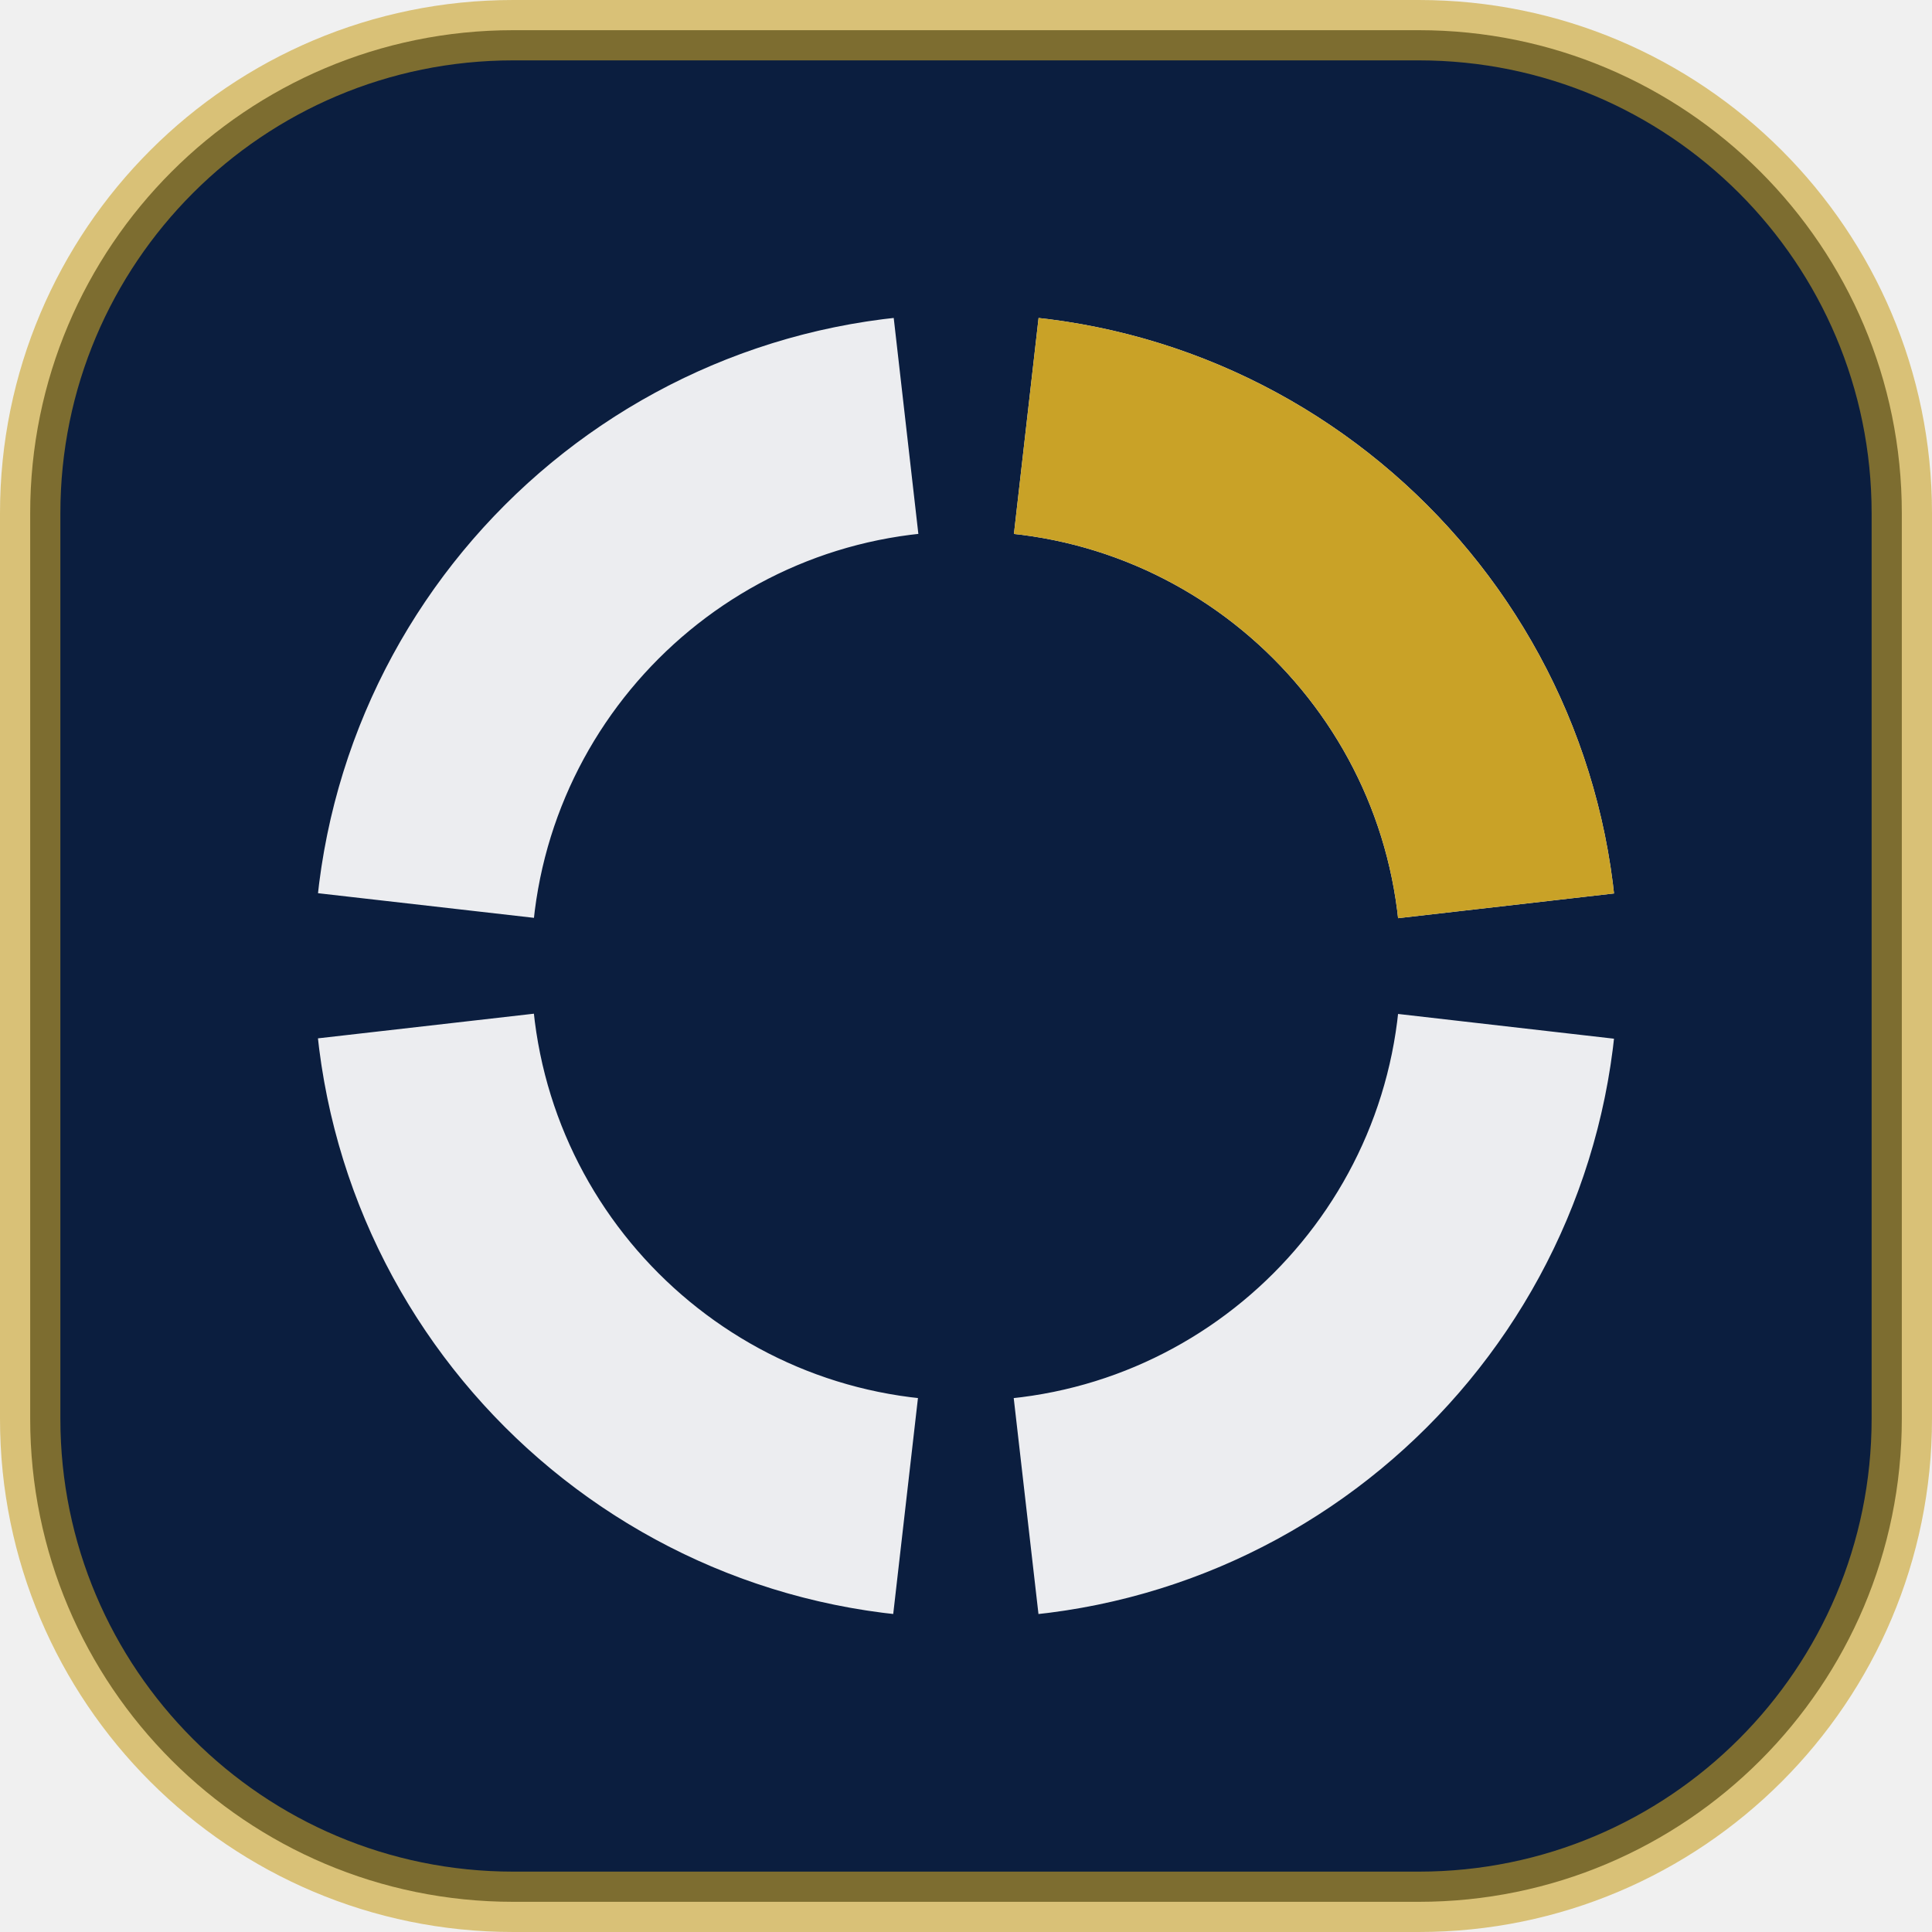
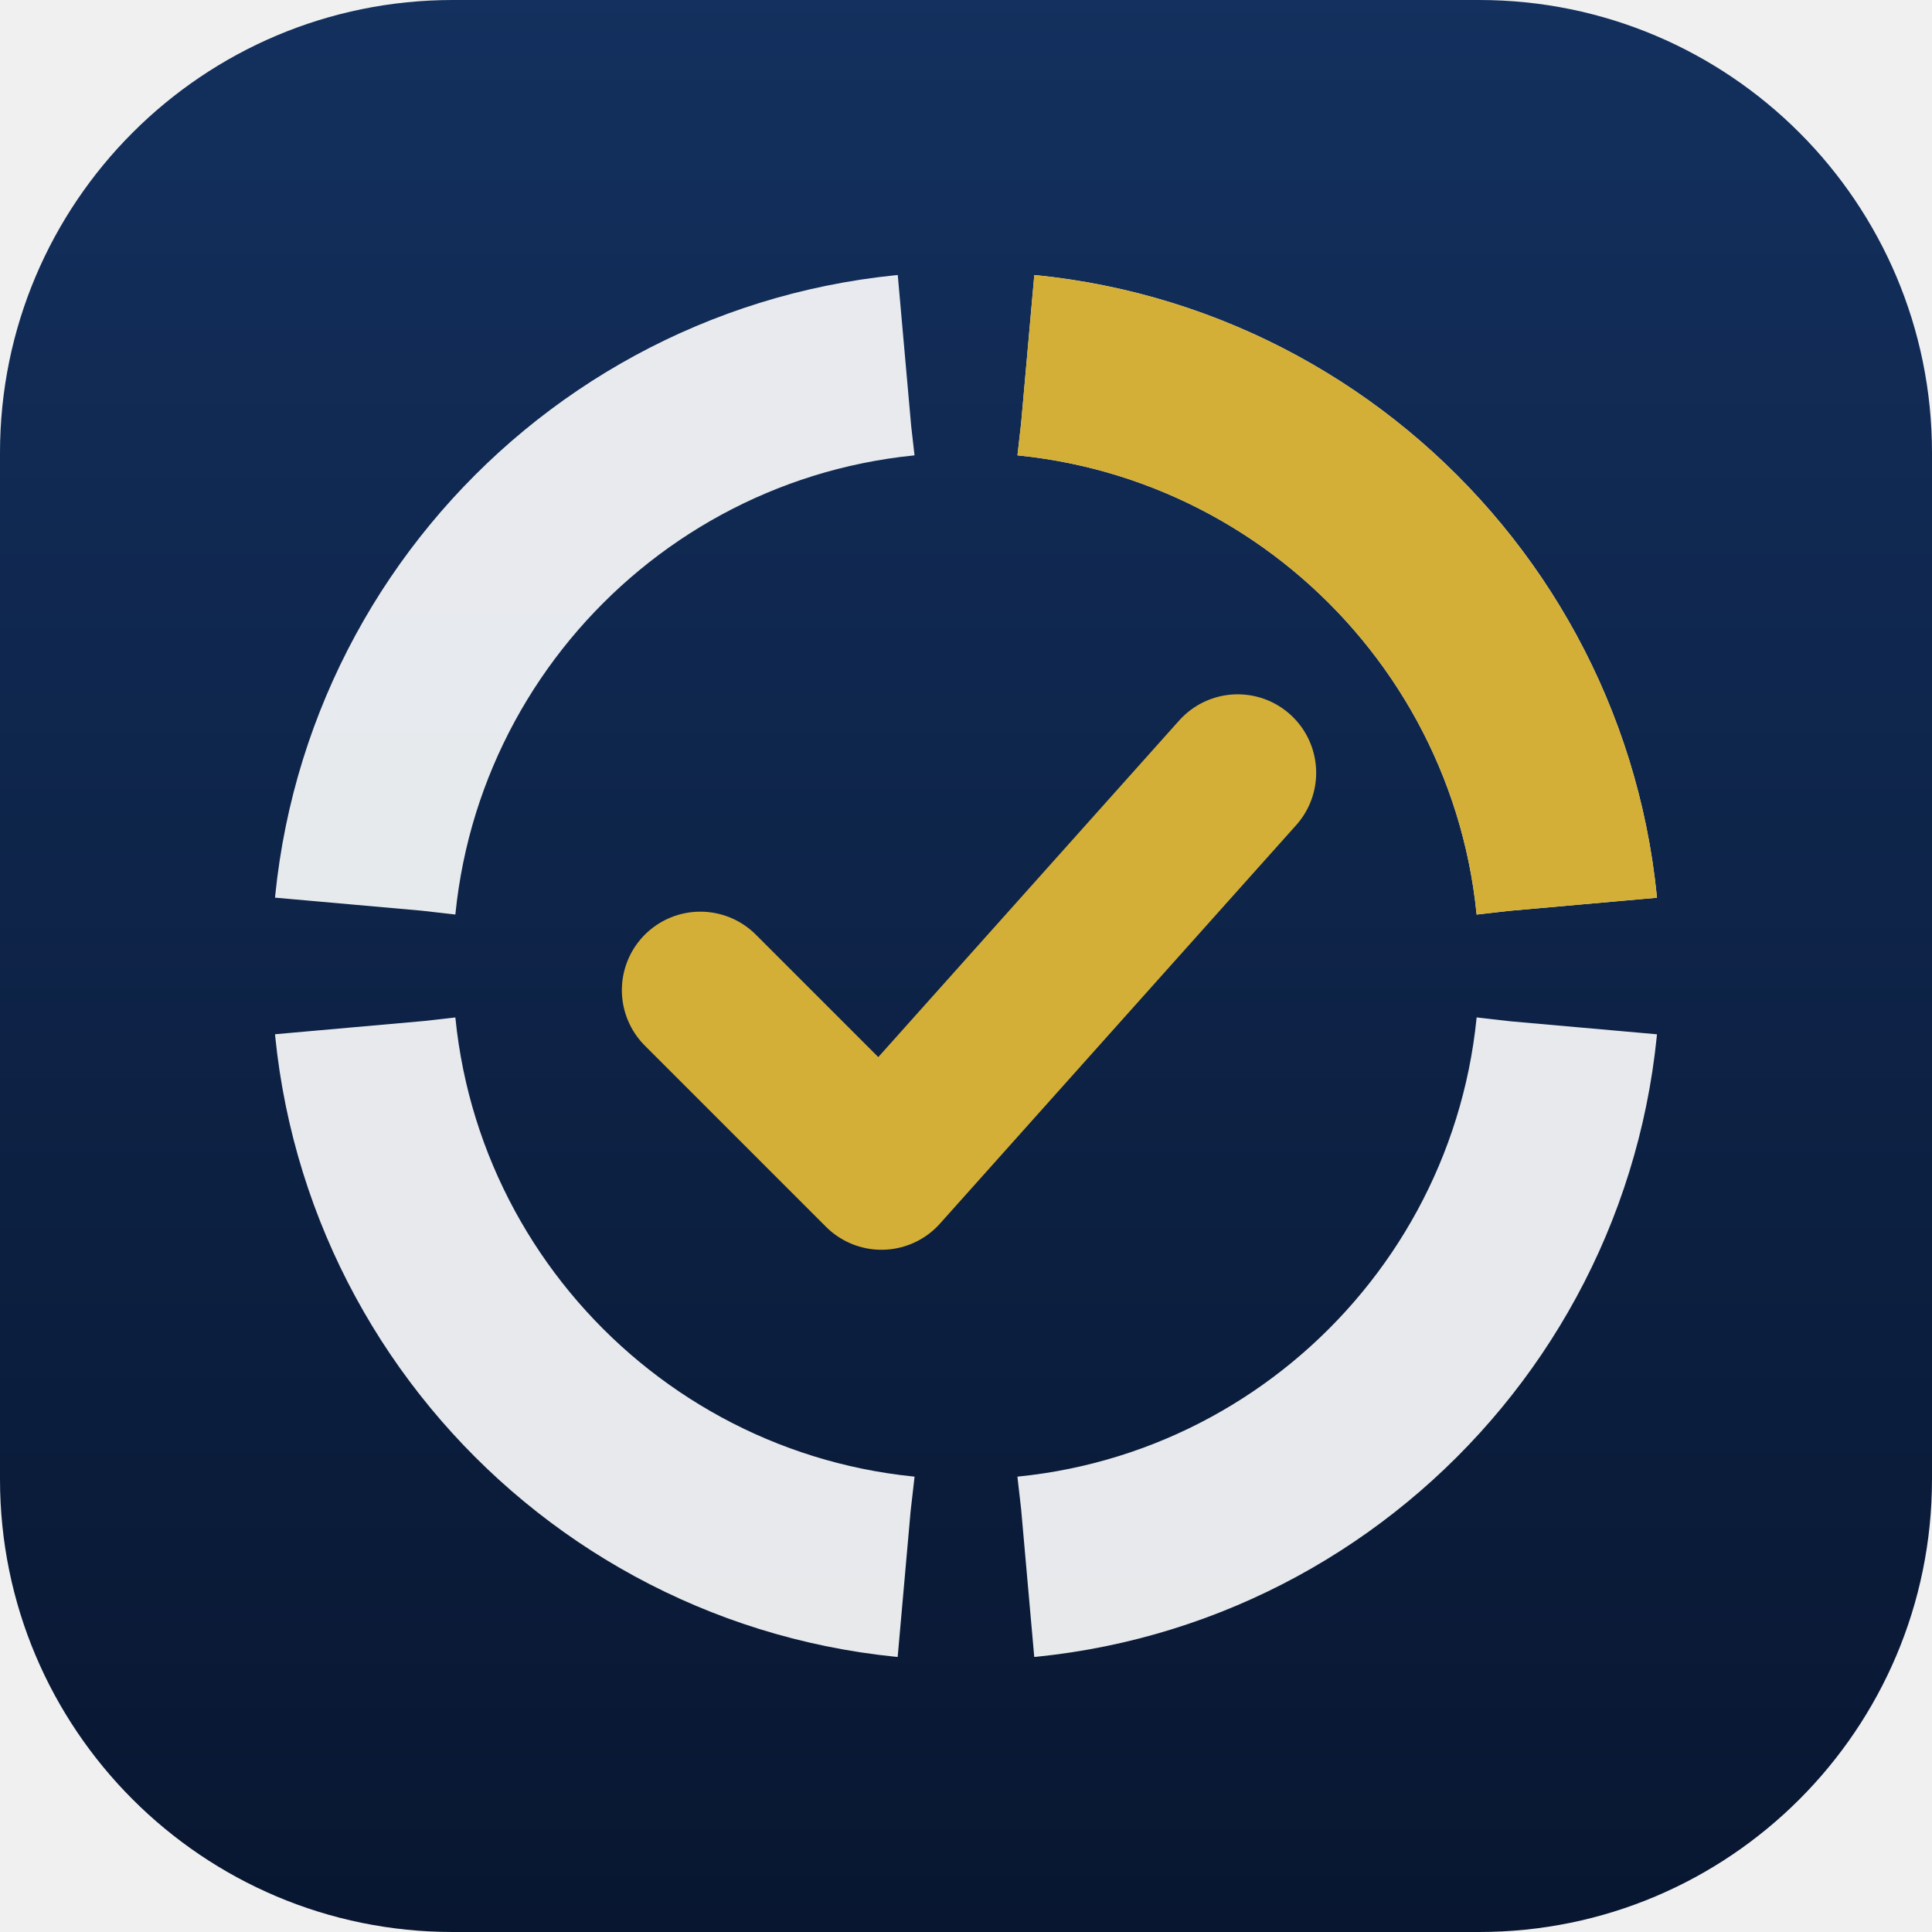
<svg xmlns="http://www.w3.org/2000/svg" viewBox="0 0 32 32">
-   <rect x=".5" y=".5" width="31" height="31" rx="8" fill="#0B1E3F" stroke="#C9A227" stroke-opacity=".6" />
-   <circle cx="16" cy="16" r="9" fill="none" stroke="#fff" stroke-opacity=".92" stroke-width="3.6" stroke-dasharray="12.14 2" stroke-dashoffset="-1" transform="rotate(-90 16 16)" />
-   <circle cx="16" cy="16" r="9" fill="none" stroke="#C9A227" stroke-width="3.6" stroke-dasharray="12.14 44.41" stroke-dashoffset="-1" transform="rotate(-90 16 16)" />
+   <defs>
+     <linearGradient id="g" x1="0" y1="0" x2="0" y2="1">
+       <stop offset="0" stop-color="#13305E" />
+       <stop offset="1" stop-color="#081630" />
+     </linearGradient>
+   </defs>
+   <rect width="32" height="32" rx="7.5" fill="url(#g)" />
+   <g transform="translate(16 16) scale(1.0) translate(-16 -16)">
+     <circle cx="16" cy="16" r="10" fill="none" stroke="#FFFFFF" stroke-opacity=".9" stroke-width="3" stroke-dasharray="13.71 2" stroke-dashoffset="-1" transform="rotate(-90 16 16)" />
+     <circle cx="16" cy="16" r="10" fill="none" stroke="#D4AF37" stroke-width="3" stroke-dasharray="13.71 49.12" stroke-dashoffset="-1" transform="rotate(-90 16 16)" />
+     <path d="M11.6 16.4l3 3 5.9-6.6" fill="none" stroke="#D4AF37" stroke-width="2.6" stroke-linecap="round" stroke-linejoin="round" />
+   </g>
</svg>
